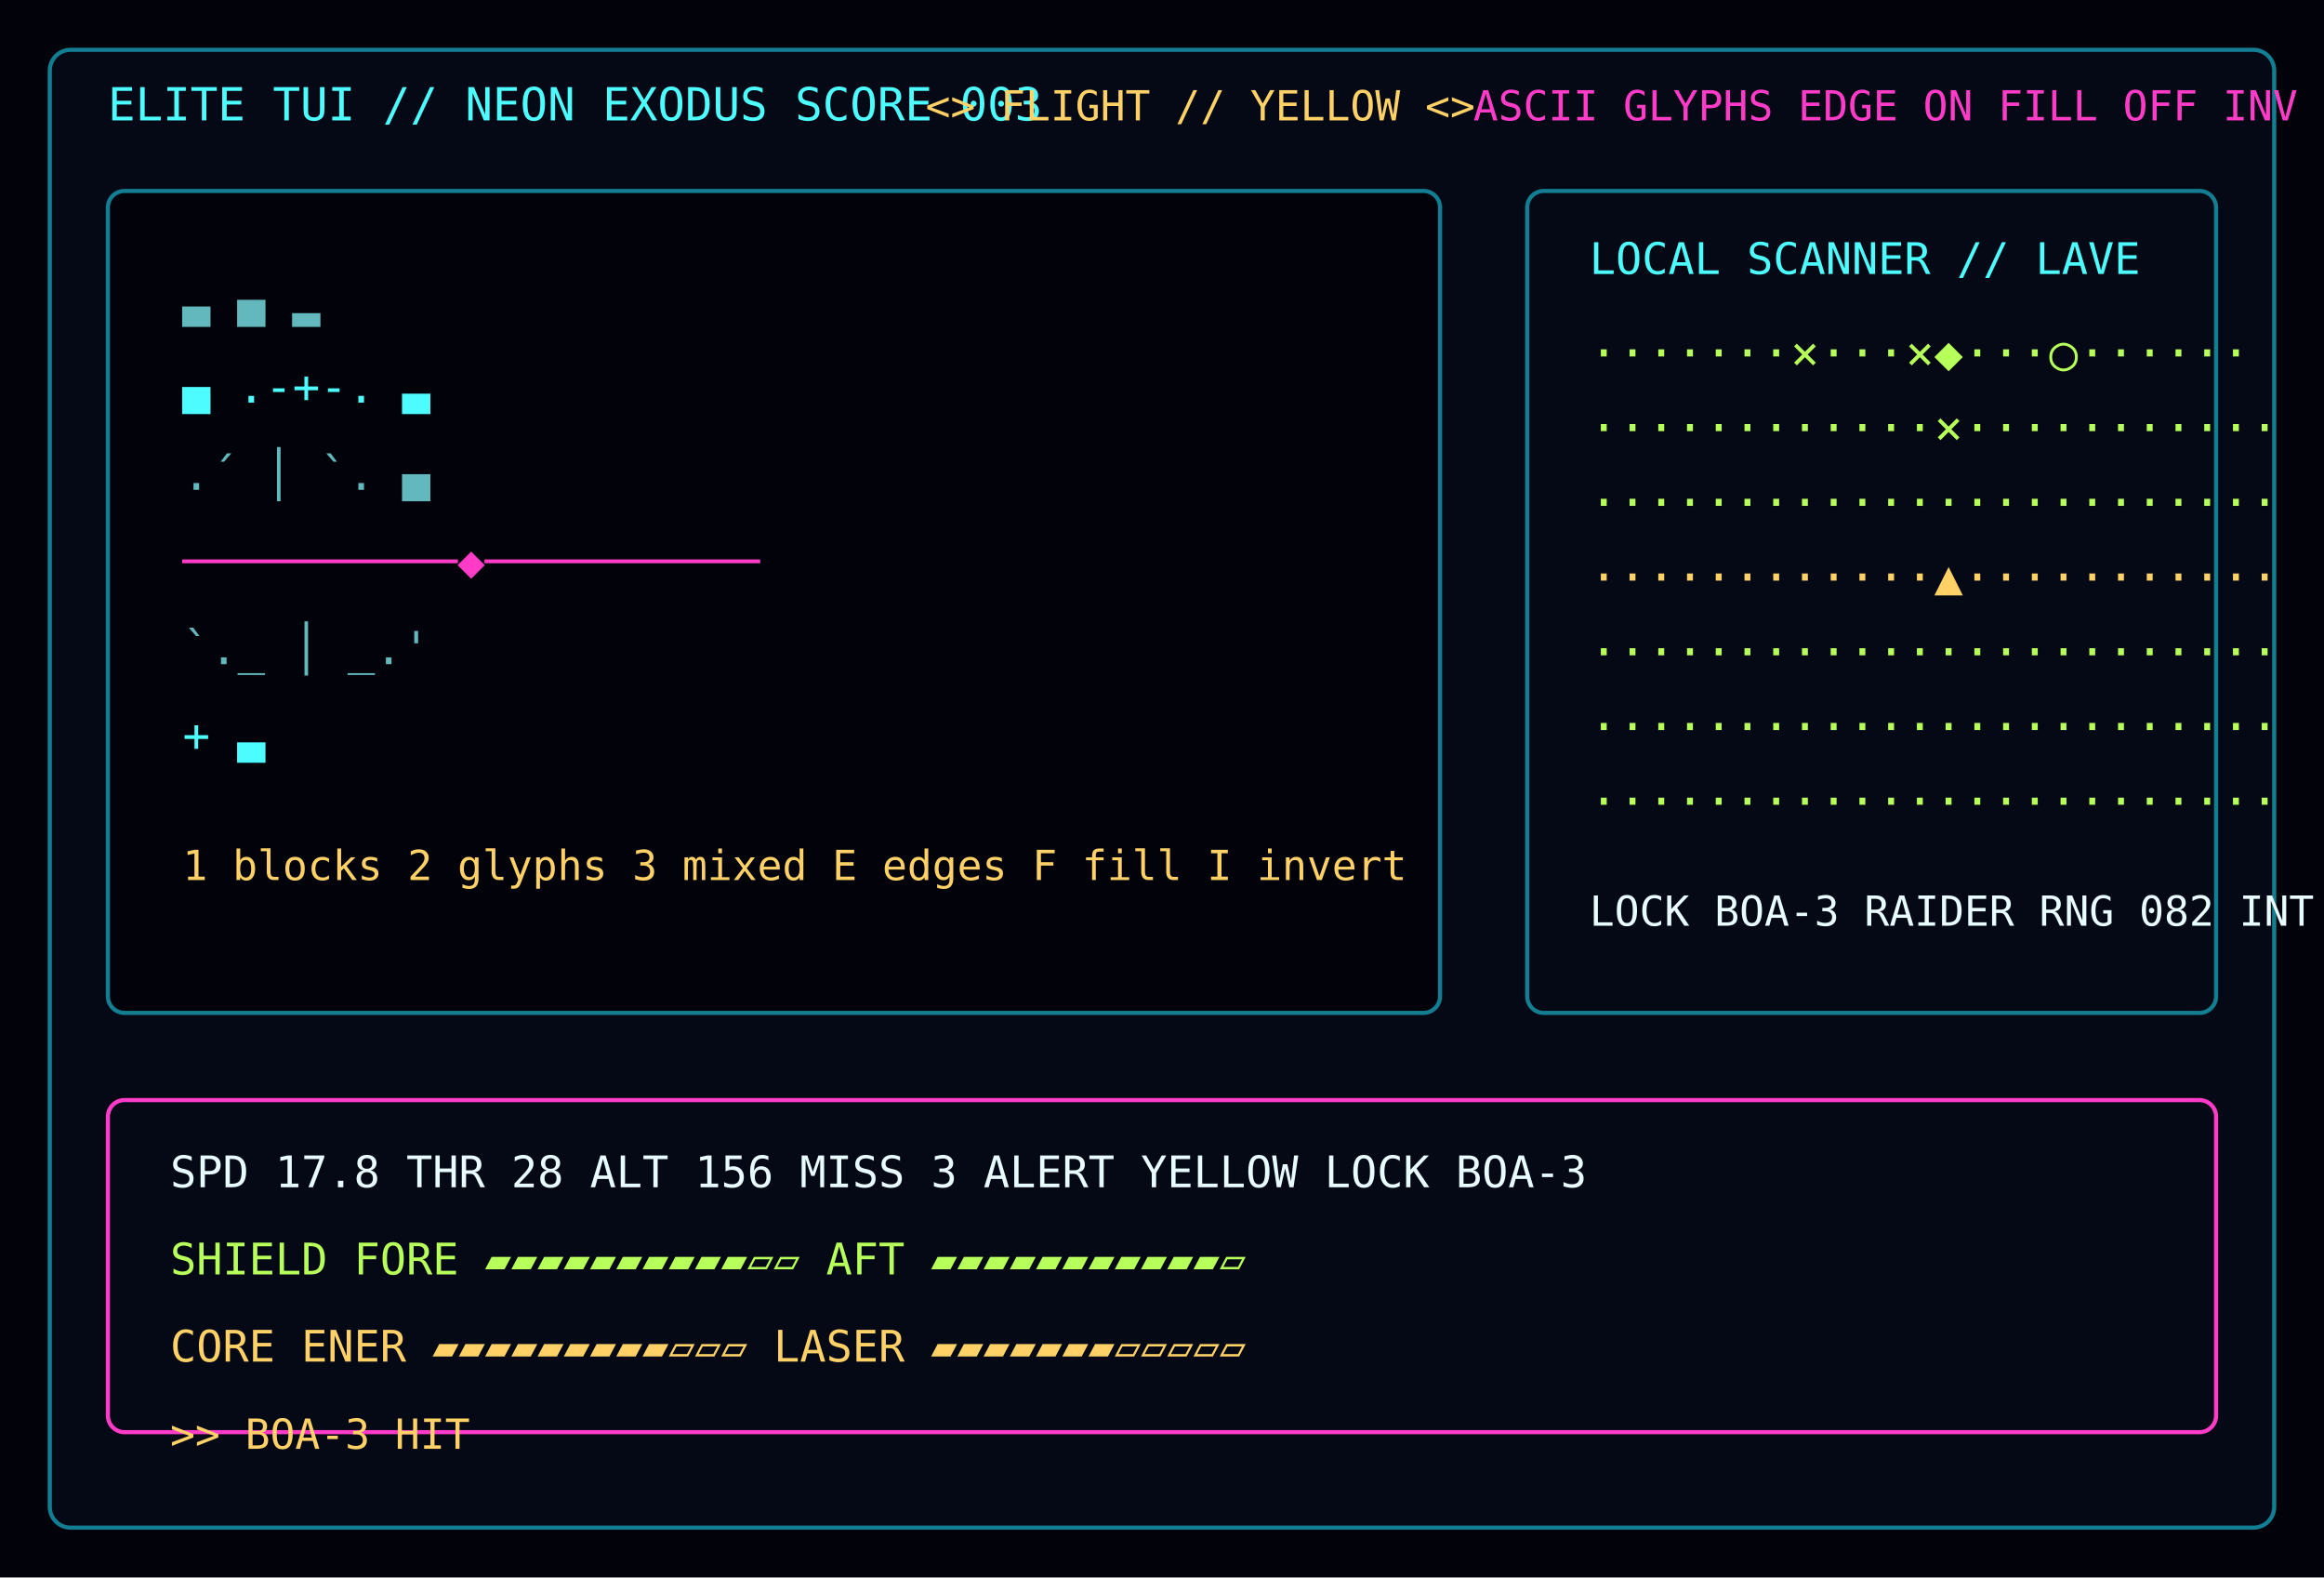
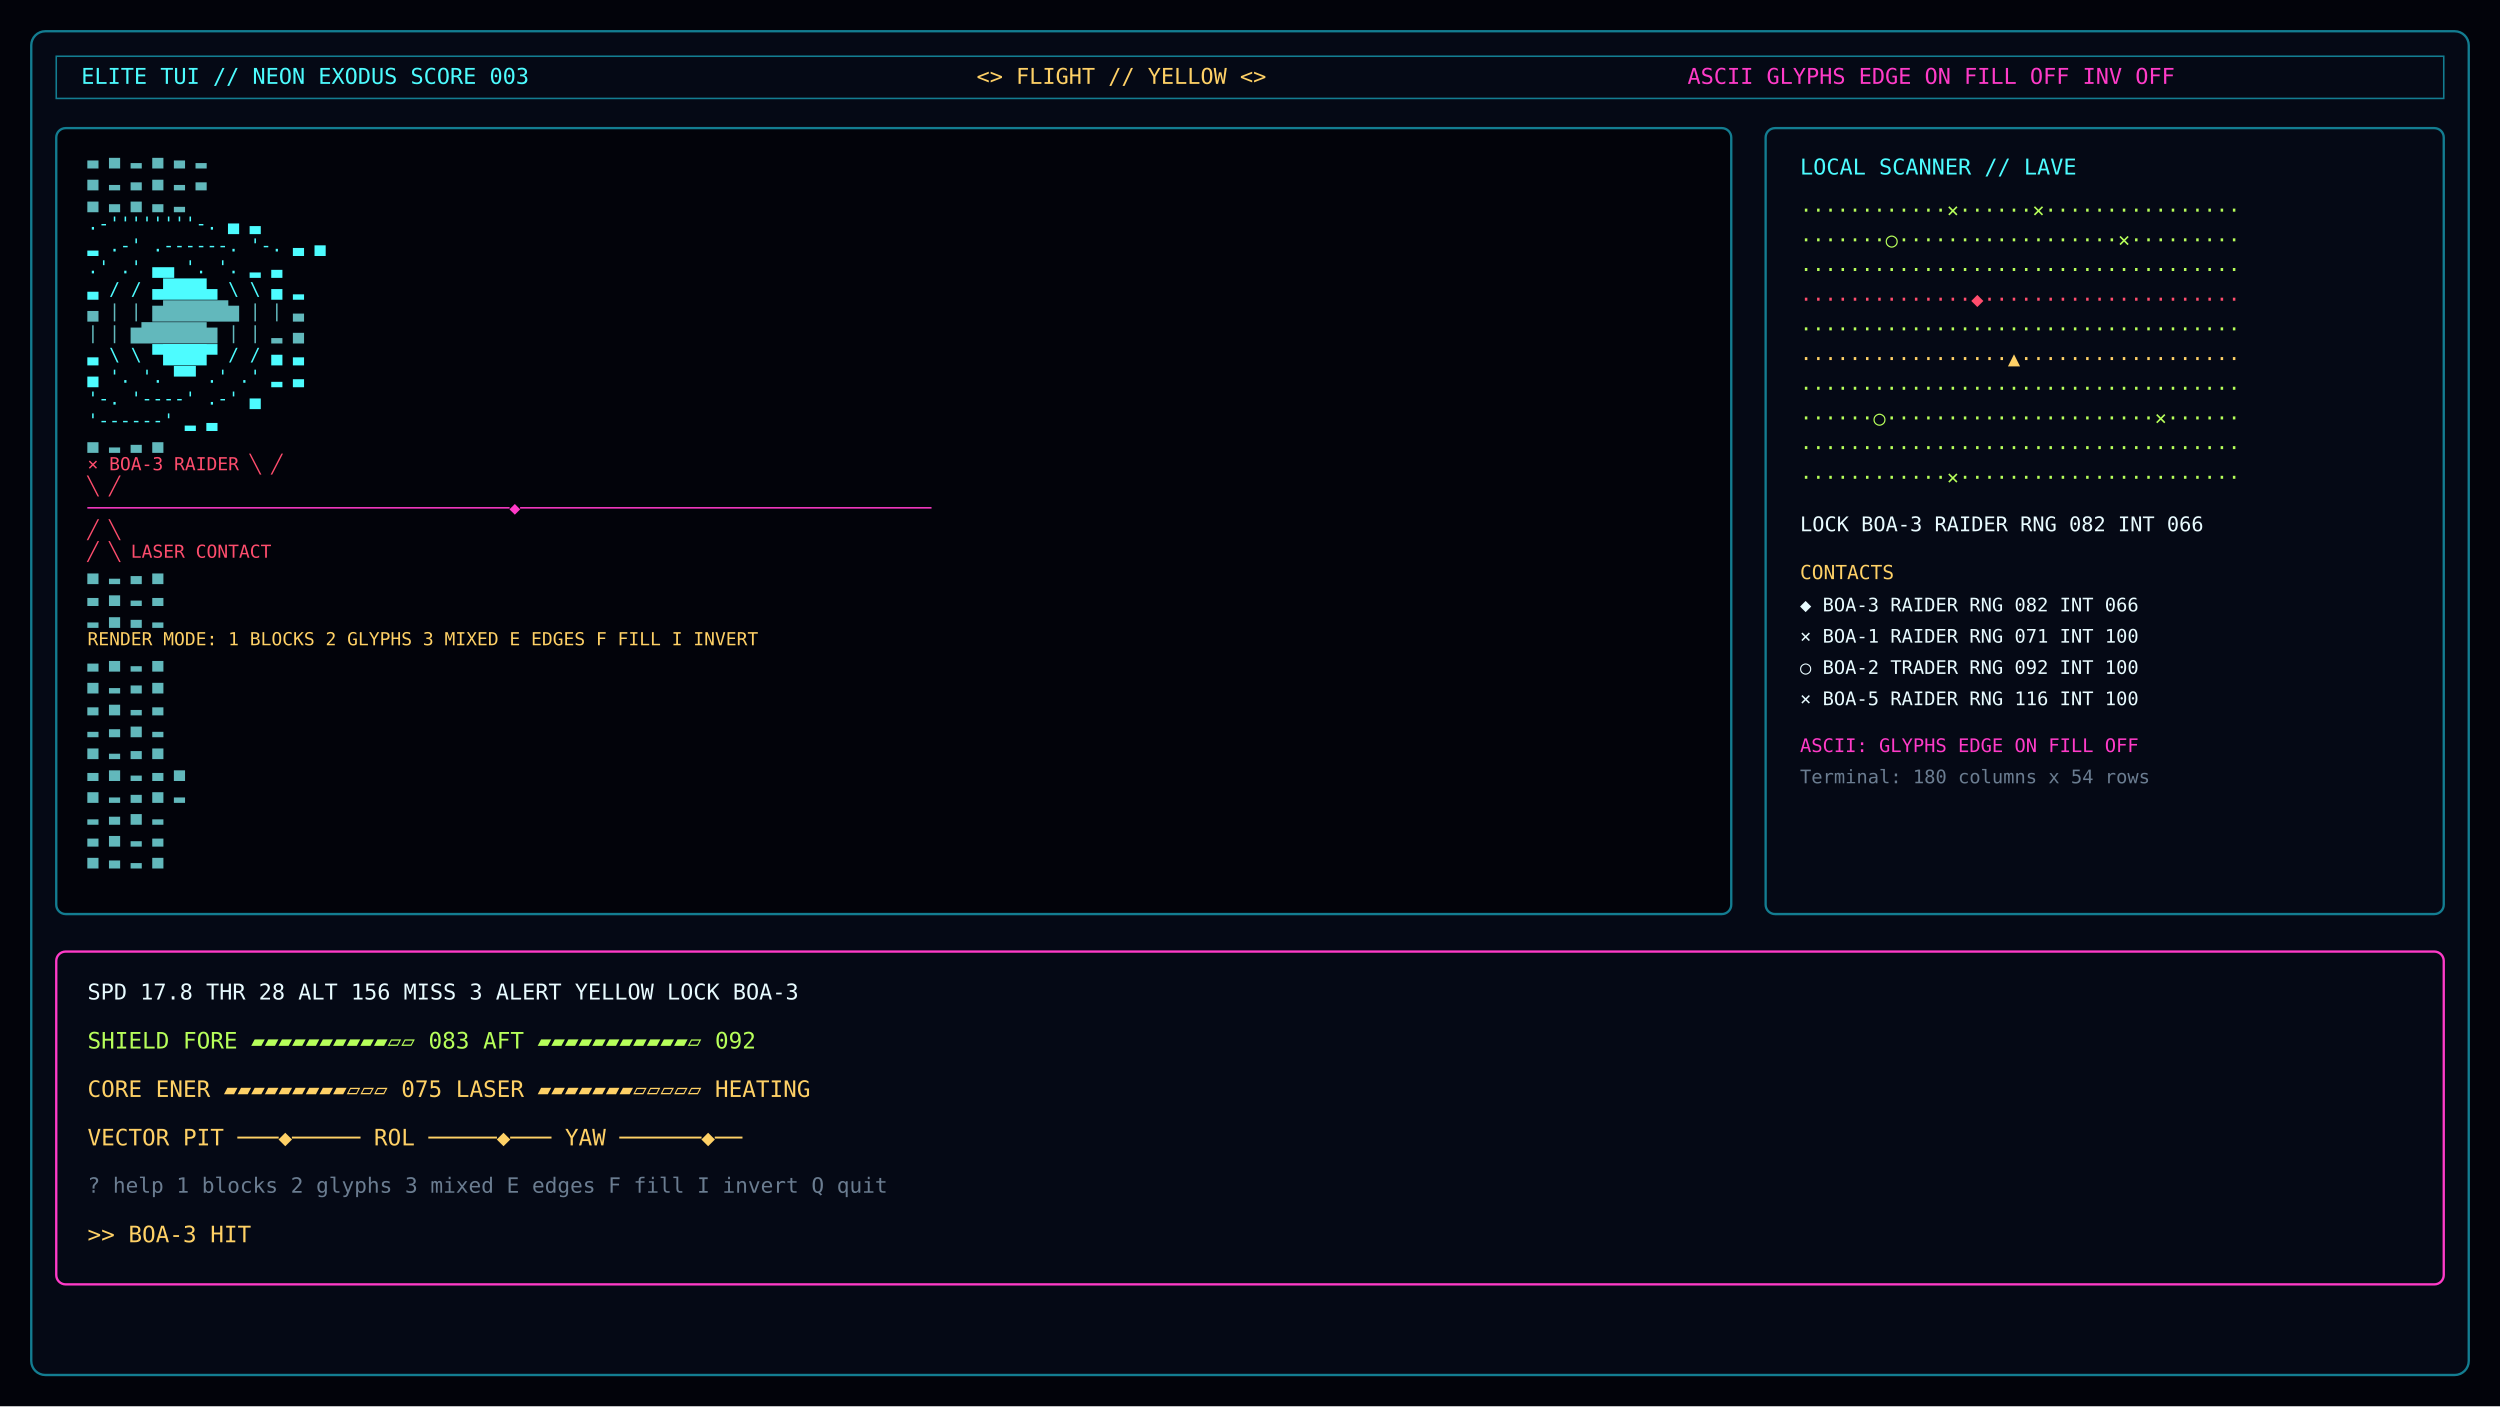
- <svg xmlns="http://www.w3.org/2000/svg" width="1792" height="1216" viewBox="0 0 1792 1216" role="img" aria-labelledby="title desc">
-   <g transform="scale(1.6)">
-     <rect width="1120" height="760" fill="#02030a" />
-     <rect x="24" y="24" width="1072" height="712" rx="10" fill="#050915" stroke="#137d91" stroke-width="2" />
-     <text x="52" y="58" fill="#4dfcff" font-family="JetBrains Mono, Consolas, monospace" font-size="22">ELITE TUI // NEON EXODUS  SCORE 003</text>
-     <text x="446" y="58" fill="#ffd166" font-family="JetBrains Mono, Consolas, monospace" font-size="20">&lt;&gt; FLIGHT // YELLOW &lt;&gt;</text>
-     <text x="710" y="58" fill="#ff3bc8" font-family="JetBrains Mono, Consolas, monospace" font-size="20">ASCII GLYPHS  EDGE ON  FILL OFF  INV OFF</text>
-     <rect x="52" y="92" width="642" height="396" rx="8" fill="#02030a" stroke="#137d91" stroke-width="2" />
-     <text x="88" y="152" fill="#62b8bc" font-family="JetBrains Mono, Consolas, monospace" font-size="22">       ▃      ▄        ▂</text>
-     <text x="88" y="194" fill="#4dfcff" font-family="JetBrains Mono, Consolas, monospace" font-size="22">   ▄       .-+-.           ▃</text>
-     <text x="88" y="236" fill="#62b8bc" font-family="JetBrains Mono, Consolas, monospace" font-size="22">        .´  │  `.    ▄</text>
-     <text x="88" y="278" fill="#ff3bc8" font-family="JetBrains Mono, Consolas, monospace" font-size="22">  ──────────◆──────────</text>
-     <text x="88" y="320" fill="#62b8bc" font-family="JetBrains Mono, Consolas, monospace" font-size="22">        `._ │ _.'</text>
-     <text x="88" y="362" fill="#4dfcff" font-family="JetBrains Mono, Consolas, monospace" font-size="22">            +       ▃</text>
-     <text x="88" y="424" fill="#ffd166" font-family="JetBrains Mono, Consolas, monospace" font-size="20">1 blocks  2 glyphs  3 mixed  E edges  F fill  I invert</text>
-     <rect x="736" y="92" width="332" height="396" rx="8" fill="#050915" stroke="#137d91" stroke-width="2" />
-     <text x="766" y="132" fill="#4dfcff" font-family="JetBrains Mono, Consolas, monospace" font-size="21">LOCAL SCANNER // LAVE</text>
-     <text x="766" y="178" fill="#b7ff5a" font-family="JetBrains Mono, Consolas, monospace" font-size="23">·······×···×◆···○······</text>
-     <text x="766" y="214" fill="#b7ff5a" font-family="JetBrains Mono, Consolas, monospace" font-size="23">············×···········</text>
-     <text x="766" y="250" fill="#b7ff5a" font-family="JetBrains Mono, Consolas, monospace" font-size="23">························</text>
-     <text x="766" y="286" fill="#ffd166" font-family="JetBrains Mono, Consolas, monospace" font-size="23">············▲···········</text>
-     <text x="766" y="322" fill="#b7ff5a" font-family="JetBrains Mono, Consolas, monospace" font-size="23">························</text>
-     <text x="766" y="358" fill="#b7ff5a" font-family="JetBrains Mono, Consolas, monospace" font-size="23">························</text>
-     <text x="766" y="394" fill="#b7ff5a" font-family="JetBrains Mono, Consolas, monospace" font-size="23">························</text>
-     <text x="766" y="446" fill="#e8fbff" font-family="JetBrains Mono, Consolas, monospace" font-size="20">LOCK BOA-3   RAIDER  RNG 082 INT 066</text>
-     <rect x="52" y="530" width="1016" height="160" rx="8" fill="#050915" stroke="#ff3bc8" stroke-width="2" />
-     <text x="82" y="572" fill="#e8fbff" font-family="JetBrains Mono, Consolas, monospace" font-size="21">SPD 17.8  THR 28  ALT 156  MISS 3  ALERT YELLOW  LOCK BOA-3</text>
-     <text x="82" y="614" fill="#b7ff5a" font-family="JetBrains Mono, Consolas, monospace" font-size="21">SHIELD  FORE ▰▰▰▰▰▰▰▰▰▰▱▱  AFT ▰▰▰▰▰▰▰▰▰▰▰▱</text>
-     <text x="82" y="656" fill="#ffd166" font-family="JetBrains Mono, Consolas, monospace" font-size="21">CORE    ENER ▰▰▰▰▰▰▰▰▰▱▱▱  LASER ▰▰▰▰▰▰▰▱▱▱▱▱</text>
-     <text x="82" y="698" fill="#ffd166" font-family="JetBrains Mono, Consolas, monospace" font-size="20">&gt;&gt; BOA-3 HIT</text>
-   </g>
+ <svg xmlns="http://www.w3.org/2000/svg" width="3200" height="1800" viewBox="0 0 3200 1800" role="img" aria-labelledby="title desc">
+   <style>
+     text { font-family: "JetBrains Mono", "Cascadia Mono", "Fira Mono", Consolas, monospace; dominant-baseline: hanging; }
+     .cyan { fill: #4dfcff; }
+     .cyanDim { fill: #62b8bc; }
+     .magenta { fill: #ff3bc8; }
+     .amber { fill: #ffd166; }
+     .lime { fill: #b7ff5a; }
+     .red { fill: #ff4d6d; }
+     .text { fill: #e8fbff; }
+     .muted { fill: #6b7d91; }
+   </style>
+   <rect width="3200" height="1800" fill="#02030a" />
+   <rect x="40" y="40" width="3120" height="1720" rx="18" fill="#050915" stroke="#137d91" stroke-width="3" />
+   <rect x="72" y="72" width="3056" height="54" fill="#050915" stroke="#137d91" stroke-width="2" />
+   <text x="104" y="88" class="cyan" font-size="28">ELITE TUI // NEON EXODUS  SCORE 003</text>
+   <text x="1250" y="88" class="amber" font-size="28">&lt;&gt; FLIGHT // YELLOW &lt;&gt;</text>
+   <text x="2160" y="88" class="magenta" font-size="28">ASCII GLYPHS  EDGE ON  FILL OFF  INV OFF</text>
+   <rect x="72" y="164" width="2144" height="1006" rx="12" fill="#02030a" stroke="#137d91" stroke-width="3" />
+   <text x="112" y="194" class="cyanDim" font-size="23">       ▃               ▄                         ▂             ▄                          ▃                  ▂</text>
+   <text x="112" y="222" class="cyanDim" font-size="23"> ▄                ▂              ▃                         ▄               ▂                               ▃</text>
+   <text x="112" y="250" class="cyanDim" font-size="23">            ▄              ▃                 ▄                         ▃                 ▂</text>
+   <text x="112" y="278" class="cyan" font-size="23">                              .-''''''''-.                         ▄                         ▃</text>
+   <text x="112" y="306" class="cyan" font-size="23">                  ▂        .-'  .------.  '-.             ▃                   ▄</text>
+   <text x="112" y="334" class="cyan" font-size="23">                          .'   .'  ▄▄  '.   '.                       ▂                      ▃</text>
+   <text x="112" y="362" class="cyan" font-size="23">       ▃                 /    /  ▄████▄  \    \        ▄                                    ▂</text>
+   <text x="112" y="390" class="cyanDim" font-size="23">                  ▄      |    | ▆██████▆ |    |                  ▃</text>
+   <text x="112" y="418" class="cyanDim" font-size="23">                         |    | ▆██████▆ |    |       ▂                         ▄</text>
+   <text x="112" y="446" class="cyan" font-size="23">              ▃           \    \  ▀████▀  /    /                    ▄                         ▃</text>
+   <text x="112" y="474" class="cyan" font-size="23">   ▄                       '.   '.  ▀▀  .'   .'       ▂                         ▃</text>
+   <text x="112" y="502" class="cyan" font-size="23">                              '-.  '----'  .-'                         ▄</text>
+   <text x="112" y="530" class="cyan" font-size="23">                                  '------'              ▂                         ▃</text>
+   <text x="112" y="558" class="cyanDim" font-size="23">         ▄                         ▂                         ▃                         ▄</text>
+   <text x="112" y="586" class="red" font-size="23">                            × BOA-3 RAIDER       ╲       ╱</text>
+   <text x="112" y="614" class="red" font-size="23">                                                 ╲     ╱</text>
+   <text x="112" y="642" class="magenta" font-size="23">            ───────────────────────────────────────◆──────────────────────────────────────</text>
+   <text x="112" y="670" class="red" font-size="23">                                                 ╱     ╲</text>
+   <text x="112" y="698" class="red" font-size="23">                                           ╱       ╲        LASER CONTACT</text>
+   <text x="112" y="726" class="cyanDim" font-size="23">  ▄                         ▂                         ▃                         ▄</text>
+   <text x="112" y="754" class="cyanDim" font-size="23">               ▃                         ▄                         ▂                         ▃</text>
+   <text x="112" y="782" class="cyanDim" font-size="23">       ▂                         ▄                         ▃                         ▂</text>
+   <text x="112" y="810" class="amber" font-size="23">          RENDER MODE: 1 BLOCKS   2 GLYPHS   3 MIXED      E EDGES   F FILL   I INVERT</text>
+   <text x="112" y="838" class="cyanDim" font-size="23">                         ▃                         ▄                         ▂                         ▄</text>
+   <text x="112" y="866" class="cyanDim" font-size="23">    ▄                         ▂                         ▃                         ▄</text>
+   <text x="112" y="894" class="cyanDim" font-size="23">                 ▃                         ▄                         ▂                         ▃</text>
+   <text x="112" y="922" class="cyanDim" font-size="23">        ▂                         ▃                         ▄                         ▂</text>
+   <text x="112" y="950" class="cyanDim" font-size="23">                         ▄                         ▂                         ▃                         ▄</text>
+   <text x="112" y="978" class="cyanDim" font-size="23">  ▃                         ▄                         ▂                         ▃                         ▄</text>
+   <text x="112" y="1006" class="cyanDim" font-size="23">         ▄                         ▂                         ▃                         ▄                         ▂</text>
+   <text x="112" y="1034" class="cyanDim" font-size="23">                    ▂                         ▃                         ▄                         ▂</text>
+   <text x="112" y="1062" class="cyanDim" font-size="23">       ▃                         ▄                         ▂                         ▃</text>
+   <text x="112" y="1090" class="cyanDim" font-size="23">                         ▄                         ▃                         ▂                         ▄</text>
+   <rect x="2260" y="164" width="868" height="1006" rx="12" fill="#050915" stroke="#137d91" stroke-width="3" />
+   <text x="2304" y="204" class="cyan" font-size="28">LOCAL SCANNER // LAVE</text>
+   <text x="2304" y="260" class="lime" font-size="26">············×······×················</text>
+   <text x="2304" y="298" class="lime" font-size="26">·······○··················×·········</text>
+   <text x="2304" y="336" class="lime" font-size="26">····································</text>
+   <text x="2304" y="374" class="red" font-size="26">··············◆·····················</text>
+   <text x="2304" y="412" class="lime" font-size="26">····································</text>
+   <text x="2304" y="450" class="amber" font-size="26">·················▲··················</text>
+   <text x="2304" y="488" class="lime" font-size="26">····································</text>
+   <text x="2304" y="526" class="lime" font-size="26">······○······················×······</text>
+   <text x="2304" y="564" class="lime" font-size="26">····································</text>
+   <text x="2304" y="602" class="lime" font-size="26">············×·······················</text>
+   <text x="2304" y="662" class="text" font-size="26">LOCK BOA-3     RAIDER   RNG 082 INT 066</text>
+   <text x="2304" y="724" class="amber" font-size="25">CONTACTS</text>
+   <text x="2304" y="766" class="text" font-size="24">◆ BOA-3     RAIDER   RNG 082  INT 066</text>
+   <text x="2304" y="806" class="text" font-size="24">× BOA-1     RAIDER   RNG 071  INT 100</text>
+   <text x="2304" y="846" class="text" font-size="24">○ BOA-2     TRADER   RNG 092  INT 100</text>
+   <text x="2304" y="886" class="text" font-size="24">× BOA-5     RAIDER   RNG 116  INT 100</text>
+   <text x="2304" y="946" class="magenta" font-size="24">ASCII: GLYPHS  EDGE ON  FILL OFF</text>
+   <text x="2304" y="986" class="muted" font-size="24">Terminal: 180 columns x 54 rows</text>
+   <rect x="72" y="1218" width="3056" height="426" rx="12" fill="#050915" stroke="#ff3bc8" stroke-width="3" />
+   <text x="112" y="1260" class="text" font-size="28">SPD 17.8  THR 28  ALT 156  MISS 3  ALERT YELLOW  LOCK BOA-3</text>
+   <text x="112" y="1322" class="lime" font-size="29">SHIELD  FORE ▰▰▰▰▰▰▰▰▰▰▱▱ 083  AFT ▰▰▰▰▰▰▰▰▰▰▰▱ 092</text>
+   <text x="112" y="1384" class="amber" font-size="29">CORE    ENER ▰▰▰▰▰▰▰▰▰▱▱▱ 075  LASER ▰▰▰▰▰▰▰▱▱▱▱▱ HEATING</text>
+   <text x="112" y="1446" class="amber" font-size="29">VECTOR  PIT ───◆─────  ROL ─────◆───  YAW ──────◆──</text>
+   <text x="112" y="1508" class="muted" font-size="27">? help   1 blocks  2 glyphs  3 mixed   E edges  F fill  I invert   Q quit</text>
+   <text x="112" y="1570" class="amber" font-size="29">&gt;&gt; BOA-3 HIT</text>
</svg>
